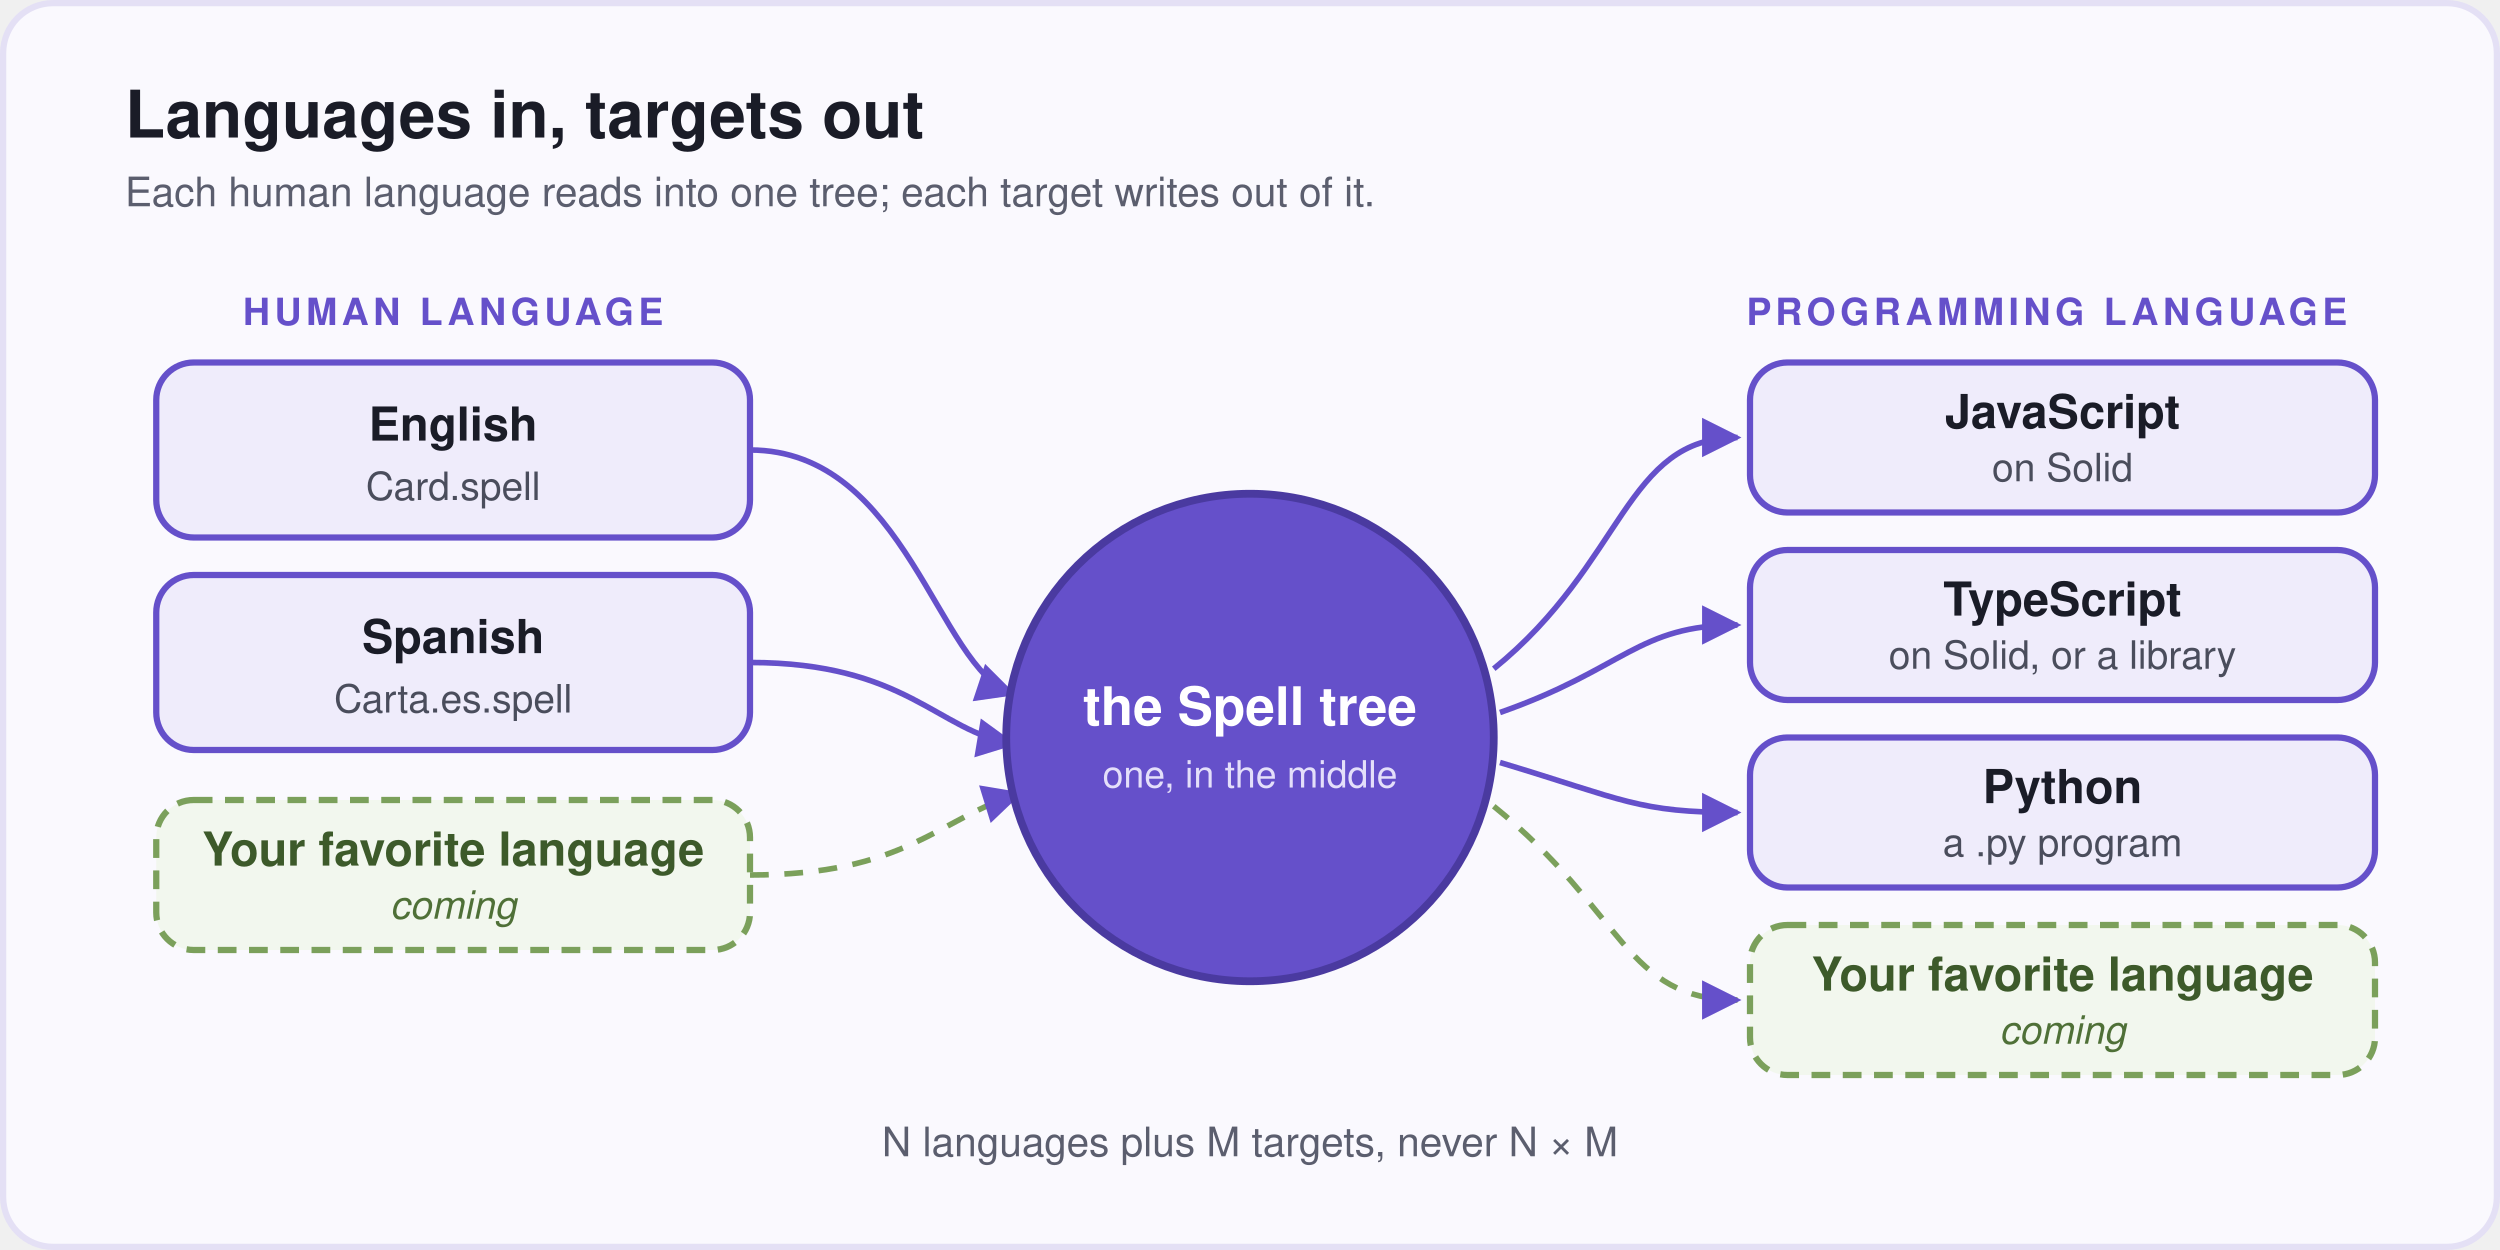
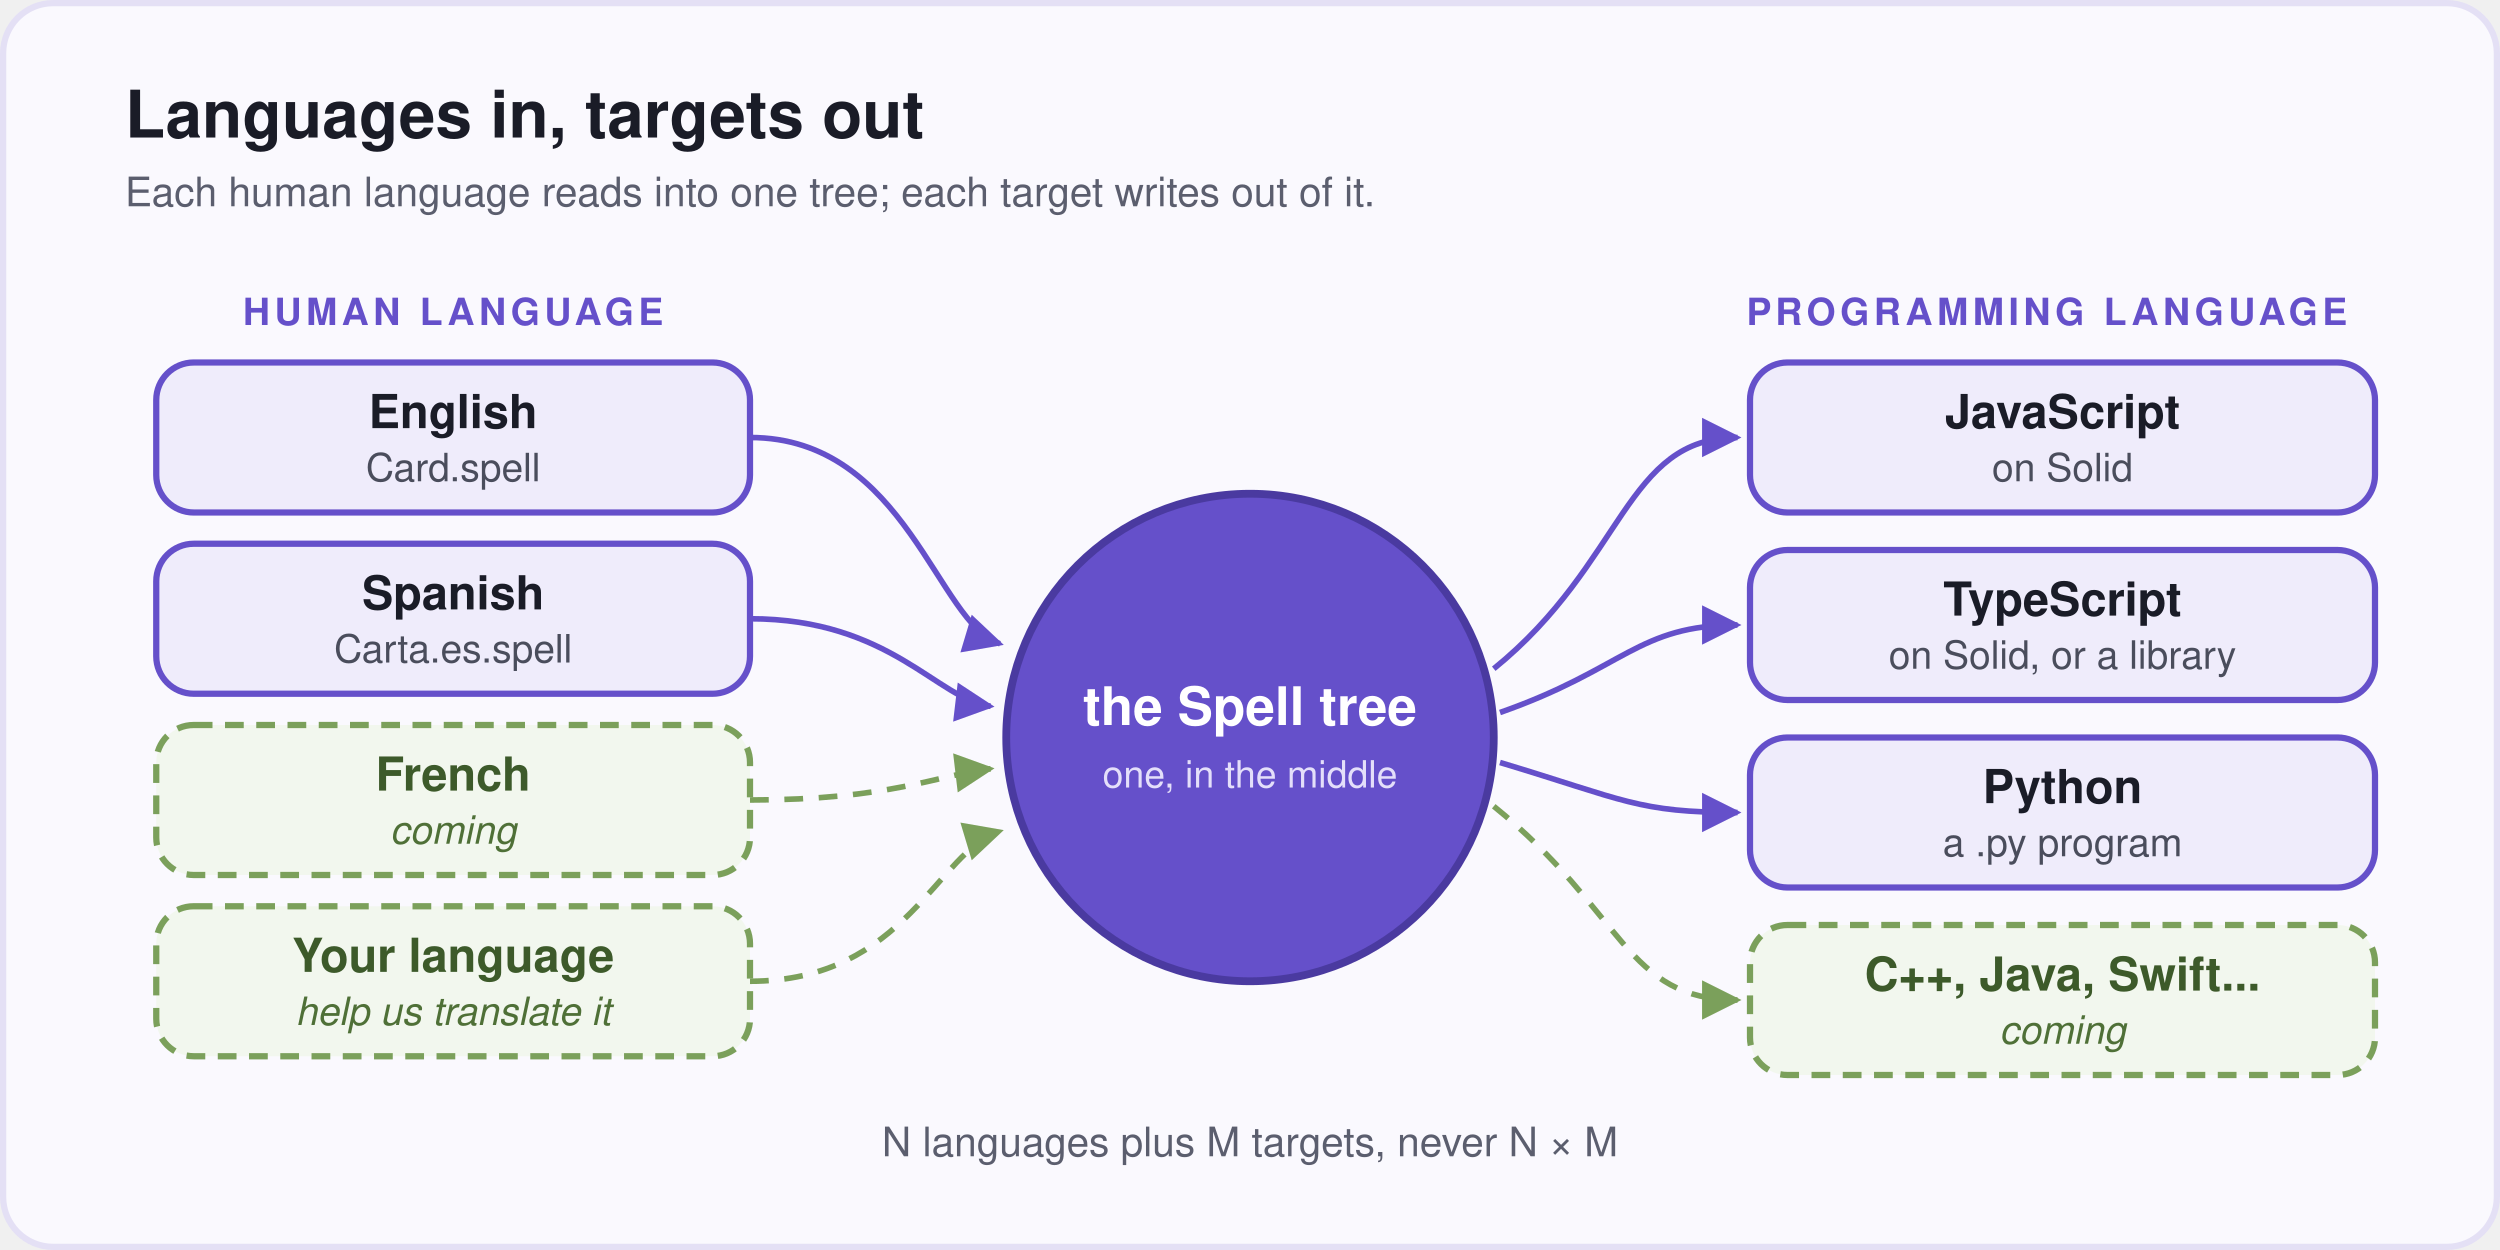
<svg xmlns="http://www.w3.org/2000/svg" viewBox="0 0 800 400" width="800" height="400" role="img" aria-labelledby="title desc">
  <defs>
    <marker id="arrow" viewBox="0 0 10 10" refX="9" refY="5" markerWidth="7" markerHeight="7" orient="auto-start-reverse">
      <path d="M0,0 L10,5 L0,10 z" fill="#6550CA" />
+     </marker>
+     <marker id="arrow-later" viewBox="0 0 10 10" refX="9" refY="5" markerWidth="7" markerHeight="7" orient="auto-start-reverse">
+       <path d="M0,0 L10,5 L0,10 z" fill="#7BA05B" />
    </marker>
  </defs>
  <style>
    text { font-family: -apple-system, BlinkMacSystemFont, "Segoe UI", Helvetica, Arial, sans-serif; fill: #1A1C27; }
    .title { font-size: 21px; font-weight: 700; }
    .sub { font-size: 13px; fill: #5B5E6E; }
    .head { font-size: 12px; font-weight: 700; letter-spacing: 0.12em; fill: #6550CA; text-anchor: middle; }
    .name { font-size: 15px; font-weight: 700; text-anchor: middle; }
    .what { font-size: 12.5px; fill: #4A4D5C; text-anchor: middle; }
    .soon { font-size: 15px; font-weight: 700; text-anchor: middle; fill: #3D5A2A; }
    .soonwhat { font-size: 12.5px; fill: #4F7037; text-anchor: middle; font-style: italic; }
    .tree { font-size: 17px; font-weight: 700; text-anchor: middle; fill: #FFFFFF; }
    .treesub { font-size: 12px; text-anchor: middle; fill: #E4DFFA; }
    .box { fill: #EFECFB; stroke: #6550CA; stroke-width: 2; }
    .coming { fill: #F2F7EE; stroke: #7BA05B; stroke-width: 2; stroke-dasharray: 6 4; }
    .edge { fill: none; stroke: #6550CA; stroke-width: 1.8; }
    .later { fill: none; stroke: #7BA05B; stroke-width: 1.8; stroke-dasharray: 6 5; }
  </style>
  <rect x="1" y="1" width="798" height="398" rx="16" fill="#FAF9FE" stroke="#E4E0F5" stroke-width="2" />
  <text class="title" x="40" y="44">Languages in, targets out</text>
  <text class="sub" x="40" y="66">Each human language reads into one tree;  each target writes out of it.</text>
  <text class="head" x="145" y="104">HUMAN LANGUAGE</text>
  <text class="head" x="655" y="104">PROGRAMMING LANGUAGE</text>
-   <path class="edge" d="M240,144 C290,144 300,214 324,222" marker-end="url(#arrow)" />
-   <path class="edge" d="M240,212 C290,212 300,234 324,238" marker-end="url(#arrow)" />
-   <path class="later" d="M240,280 C290,280 300,262 326,254" marker-end="url(#arrow)" />
+   <path class="edge" d="M240,140 C290,140 300,200 320,206" marker-end="url(#arrow)" />
+   <path class="edge" d="M240,198 C285,198 300,224 317,226" marker-end="url(#arrow)" />
+   <path class="later" d="M240,256 C285,256 300,248 317,246" marker-end="url(#arrow-later)" />
+   <path class="later" d="M240,314 C290,314 300,272 320,266" marker-end="url(#arrow-later)" />
  <path class="edge" d="M478,214 C520,180 520,140 556,140" marker-end="url(#arrow)" />
  <path class="edge" d="M480,228 C520,214 524,200 556,200" marker-end="url(#arrow)" />
  <path class="edge" d="M480,244 C520,256 524,260 556,260" marker-end="url(#arrow)" />
-   <path class="later" d="M478,258 C520,292 520,320 556,320" marker-end="url(#arrow)" />
-   <rect class="box" x="50" y="116" width="190" height="56" rx="12" />
-   <text class="name" x="145" y="141">English</text>
-   <text class="what" x="145" y="160">Card.spell</text>
-   <rect class="box" x="50" y="184" width="190" height="56" rx="12" />
-   <text class="name" x="145" y="209">Spanish</text>
-   <text class="what" x="145" y="228">Carta.es.spell</text>
-   <rect class="coming" x="50" y="256" width="190" height="48" rx="12" />
-   <text class="soon" x="145" y="277">Your favorite language</text>
-   <text class="soonwhat" x="145" y="294">coming</text>
+   <path class="later" d="M478,258 C520,292 520,320 556,320" marker-end="url(#arrow-later)" />
+   <rect class="box" x="50" y="116" width="190" height="48" rx="12" />
+   <text class="name" x="145" y="137">English</text>
+   <text class="what" x="145" y="154">Card.spell</text>
+   <rect class="box" x="50" y="174" width="190" height="48" rx="12" />
+   <text class="name" x="145" y="195">Spanish</text>
+   <text class="what" x="145" y="212">Carta.es.spell</text>
+   <rect class="coming" x="50" y="232" width="190" height="48" rx="12" />
+   <text class="soon" x="145" y="253">French</text>
+   <text class="soonwhat" x="145" y="270">coming</text>
+   <rect class="coming" x="50" y="290" width="190" height="48" rx="12" />
+   <text class="soon" x="145" y="311">Your language</text>
+   <text class="soonwhat" x="145" y="328">help us translate it</text>
  <circle cx="400" cy="236" r="78" fill="#6550CA" stroke="#4A3AA0" stroke-width="2.5" />
  <text class="tree" x="400" y="232">the Spell tree</text>
  <text class="treesub" x="400" y="252">one, in the middle</text>
  <rect class="box" x="560" y="116" width="200" height="48" rx="12" />
  <text class="name" x="660" y="137">JavaScript</text>
  <text class="what" x="660" y="154">on Solid</text>
  <rect class="box" x="560" y="176" width="200" height="48" rx="12" />
  <text class="name" x="660" y="197">TypeScript</text>
  <text class="what" x="660" y="214">on Solid, or a library</text>
  <rect class="box" x="560" y="236" width="200" height="48" rx="12" />
  <text class="name" x="660" y="257">Python</text>
  <text class="what" x="660" y="274">a .py program</text>
  <rect class="coming" x="560" y="296" width="200" height="48" rx="12" />
-   <text class="soon" x="660" y="317">Your favorite language</text>
+   <text class="soon" x="660" y="317">C++, Java, Swift...</text>
  <text class="soonwhat" x="660" y="334">coming</text>
  <text class="sub" x="400" y="370" style="text-anchor:middle">N languages plus M targets, never N × M</text>
</svg>
